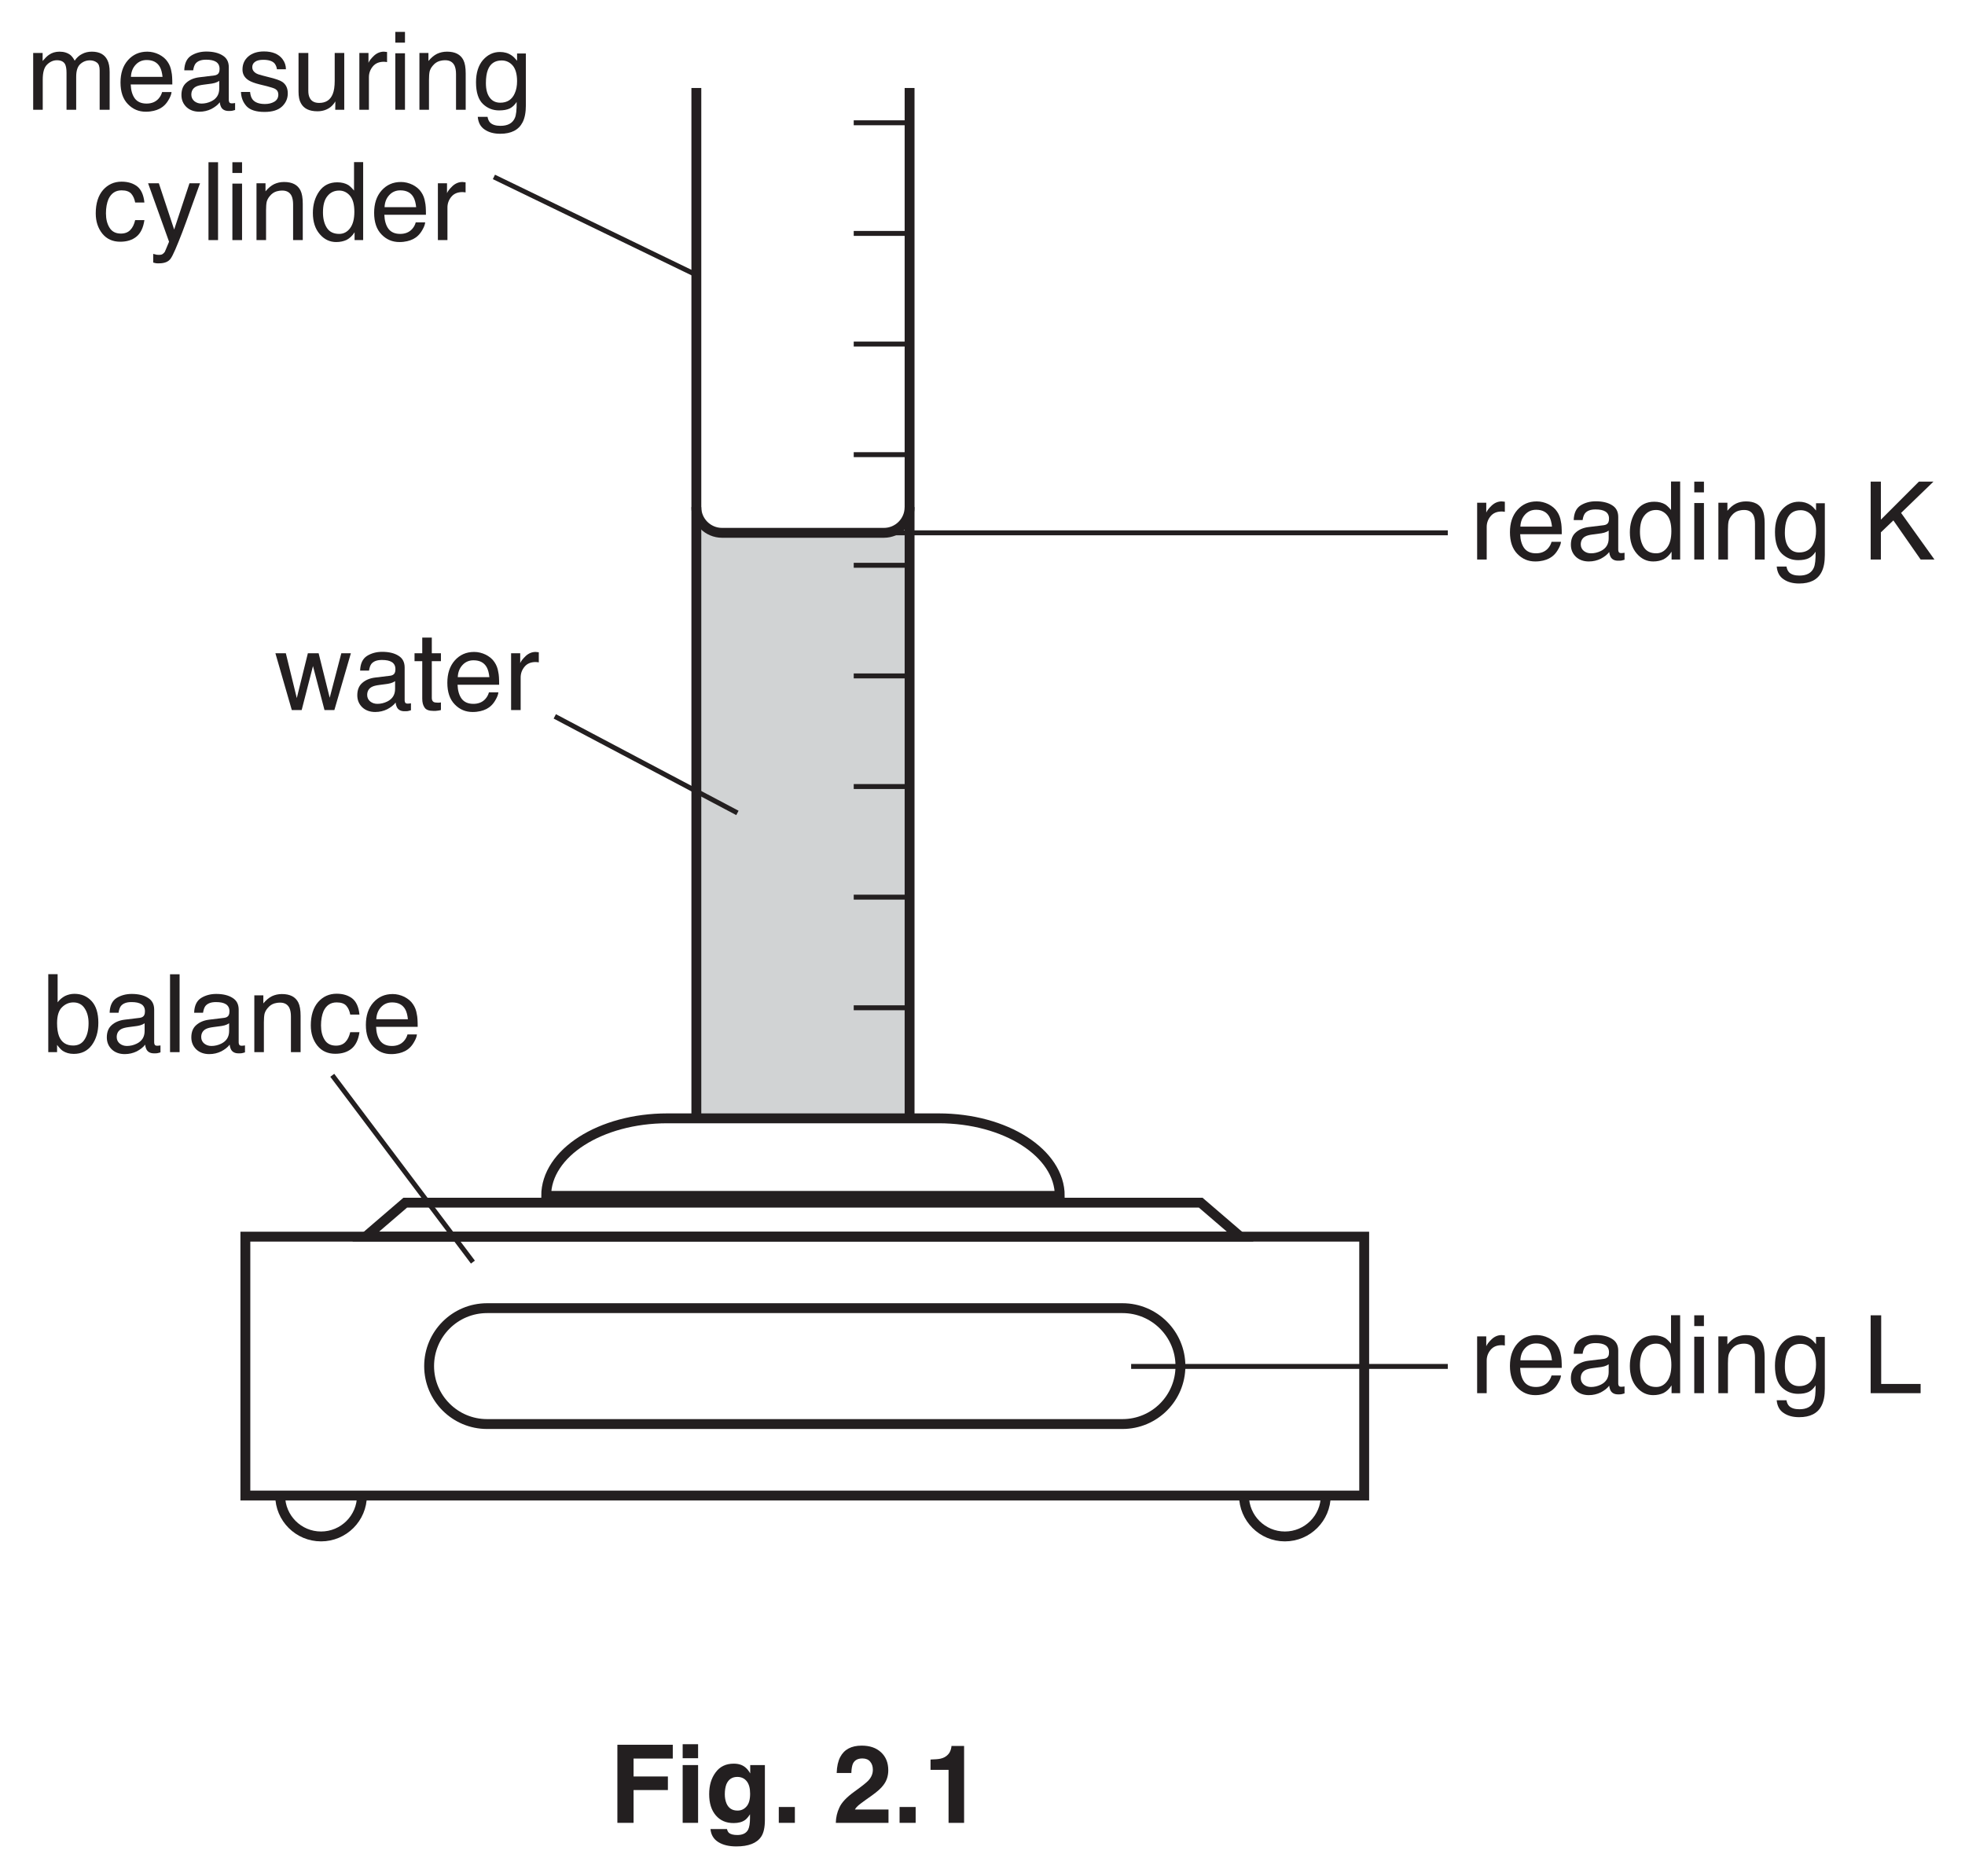
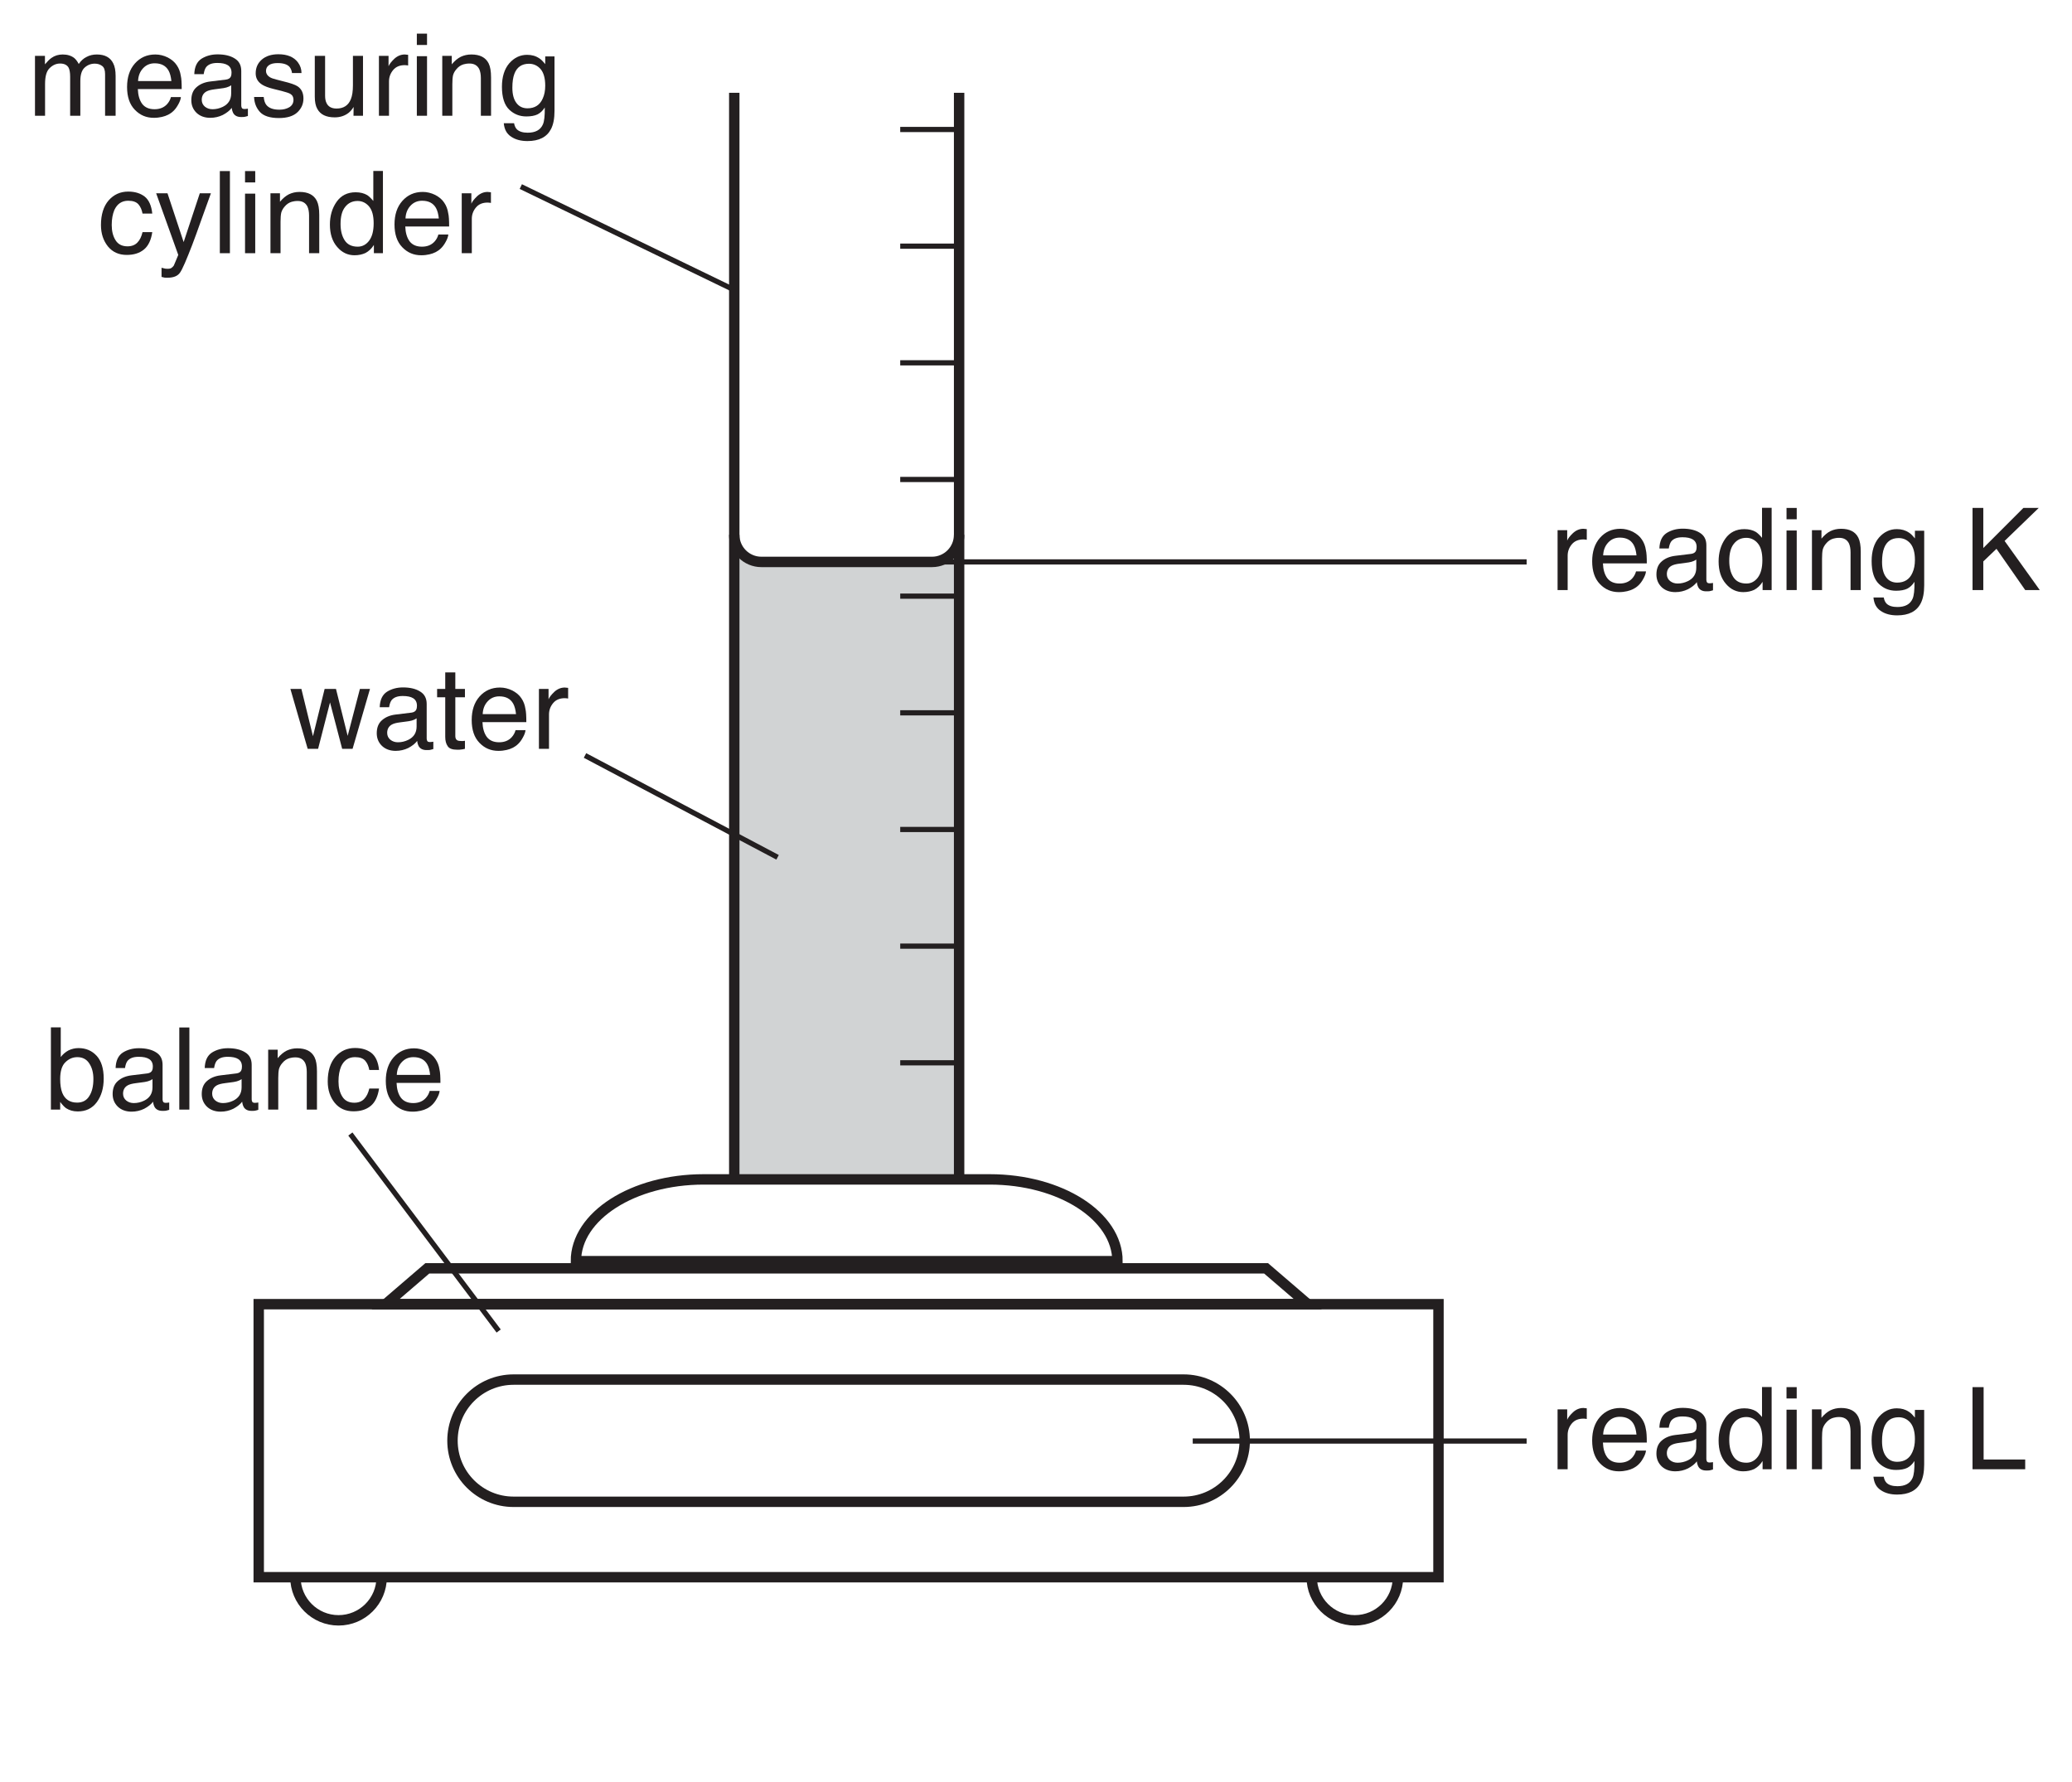
- <svg xmlns="http://www.w3.org/2000/svg" xmlns:xlink="http://www.w3.org/1999/xlink" data-id="0625_2017FM_32_q02_fig2-1" data-width-mm="70.2" data-height-mm="67.03" data-measure="false" data-source="0625/32 FM 2017 p3" version="1.1" width="199" height="190" viewBox="0 0 199 190">
+ <svg xmlns="http://www.w3.org/2000/svg" xmlns:xlink="http://www.w3.org/1999/xlink" data-id="0625_2017FM_32_q02_fig2-1" data-width-mm="70.2" data-height-mm="60.35" data-measure="false" data-source="0625/32 FM 2017 p3" version="1.1" width="199" height="171.073" viewBox="0 0 199 171.073">
  <defs>
    <clipPath id="clip_1">
-       <path transform="matrix(1,0,0,-1,-217,741.89)" d="M217 551.89H416V741.89H217Z" />
+       <path transform="matrix(1,0,0,-1,-217,741.89)" d="M217 570.816H416V741.89H217Z" />
    </clipPath>
    <clipPath id="clip_2">
      <path transform="matrix(1,0,0,-1,-217,741.89)" d="M0 0H595.276V841.89H0Z" />
    </clipPath>
    <clipPath id="clip_3">
      <path transform="matrix(1,0,0,-1,-217,741.89)" d="M0 0H595.276V841.89H0Z" />
    </clipPath>
    <clipPath id="clip_4">
      <path transform="matrix(1,0,0,-1,-217,741.89)" d="M216.074 583.276H418.887V740.81H216.074Z" />
    </clipPath>
    <clipPath id="clip_5">
      <path transform="matrix(1,0,0,-1,-217,741.89)" d="M216.074 583.276H418.887V740.81H216.074Z" />
    </clipPath>
    <path id="font_6_80" d="M.064 .523H.151V.449C.172 .474 .191 .493 .208 .505 .236 .525 .269 .535 .306 .535 .348 .535 .381 .524 .407 .504 .421 .492 .434 .475 .446 .452 .465 .480 .488 .501 .515 .514 .541 .528 .571 .535 .604 .535 .674 .535 .722 .509 .747 .458 .761 .431 .768 .394 .768 .348V0H.676V.363C.676 .398 .668 .422 .650 .435 .633 .448 .611 .455 .586 .455 .552 .455 .522 .443 .497 .420 .472 .397 .460 .358 .460 .304V0H.371V.341C.371 .377 .366 .403 .358 .419 .345 .443 .320 .456 .283 .456 .250 .456 .220 .443 .193 .417 .165 .391 .152 .345 .152 .277V0H.064V.523Z" />
    <path id="font_6_72" d="M.282 .535C.319 .535 .355 .526 .390 .509 .424 .491 .451 .469 .469 .441 .487 .415 .499 .384 .504 .349 .510 .325 .512 .286 .512 .233H.129C.131 .180 .143 .137 .166 .105 .190 .073 .226 .057 .275 .057 .321 .057 .358 .072 .385 .102 .401 .120 .412 .140 .418 .163H.505C.503 .143 .495 .122 .482 .099 .469 .075 .455 .056 .439 .041 .412 .015 .379-.001 .340-.010 .319-.015 .295-.018 .268-.018 .203-.018 .148 .005 .103 .052 .057 .099 .035 .166 .035 .251 .035 .335 .057 .404 .103 .456 .149 .508 .208 .535 .282 .535M.422 .303C.418 .341 .410 .372 .397 .395 .373 .437 .333 .458 .276 .458 .236 .458 .202 .444 .175 .415 .147 .385 .133 .348 .131 .303H.422M.273 .536V.536Z" />
    <path id="font_6_68" d="M.131 .139C.131 .114 .141 .094 .159 .079 .178 .064 .200 .057 .225 .057 .256 .057 .286 .064 .315 .078 .364 .102 .388 .141 .388 .195V.266C.377 .258 .364 .252 .347 .247 .330 .243 .313 .239 .297 .238L.244 .231C.212 .227 .188 .221 .172 .212 .145 .197 .131 .172 .131 .139M.344 .316C.364 .319 .378 .327 .385 .342 .389 .350 .391 .361 .391 .376 .391 .406 .380 .427 .359 .441 .337 .455 .307 .461 .267 .461 .221 .461 .189 .449 .169 .424 .159 .410 .152 .390 .148 .363H.066C.068 .427 .089 .472 .129 .498 .169 .523 .216 .536 .269 .536 .331 .536 .381 .524 .419 .500 .457 .477 .476 .441 .476 .391V.089C.476 .080 .478 .073 .482 .067 .485 .062 .493 .059 .505 .059 .509 .059 .514 .059 .519 .060 .523 .060 .529 .061 .534 .062V-.002C.520-.006 .510-.009 .503-.010 .496-.011 .486-.011 .474-.011 .443-.011 .421-.000 .408 .020 .401 .032 .395 .048 .393 .069 .375 .045 .349 .025 .315 .007 .282-.009 .245-.018 .205-.018 .156-.018 .116-.003 .086 .025 .055 .055 .040 .092 .040 .136 .040 .185 .055 .223 .085 .249 .115 .276 .155 .293 .204 .299L.344 .316M.271 .536V.536Z" />
    <path id="font_6_86" d="M.116 .164C.119 .134 .126 .112 .138 .096 .160 .067 .199 .053 .253 .053 .286 .053 .315 .060 .339 .074 .364 .089 .376 .111 .376 .140 .376 .163 .367 .180 .347 .192 .334 .199 .309 .207 .271 .217L.202 .234C.157 .245 .124 .258 .103 .271 .065 .295 .046 .328 .046 .370 .046 .420 .064 .460 .100 .491 .135 .521 .183 .537 .244 .537 .322 .537 .379 .513 .414 .467 .436 .438 .446 .406 .446 .373H.363C.361 .392 .354 .410 .342 .426 .322 .449 .287 .460 .237 .460 .204 .460 .178 .454 .161 .441 .144 .429 .136 .412 .136 .391 .136 .369 .147 .351 .169 .337 .182 .329 .202 .322 .227 .316L.285 .301C.348 .286 .391 .271 .412 .257 .446 .234 .463 .199 .463 .151 .463 .104 .446 .064 .410 .030 .375-.003 .321-.020 .249-.020 .171-.020 .116-.002 .084 .032 .051 .068 .034 .111 .032 .164H.116M.246 .536V.536Z" />
    <path id="font_6_88" d="M.152 .523V.175C.152 .149 .156 .127 .165 .110 .180 .079 .209 .063 .252 .063 .313 .063 .355 .090 .377 .145 .389 .174 .395 .215 .395 .266V.523H.483V0H.400L.401 .077C.389 .057 .375 .040 .358 .026 .325-.000 .284-.014 .236-.014 .162-.014 .111 .010 .084 .060 .069 .086 .062 .122 .062 .167V.523H.152M.272 .536V.536Z" />
    <path id="font_6_85" d="M.066 .523H.150V.432C.157 .450 .173 .471 .200 .497 .227 .522 .258 .535 .292 .535 .294 .535 .297 .534 .301 .534 .305 .534 .311 .533 .321 .532V.439C.316 .440 .311 .441 .306 .441 .302 .442 .297 .442 .292 .442 .248 .442 .214 .428 .190 .399 .166 .370 .154 .337 .154 .300V0H.066V.523Z" />
    <path id="font_6_76" d="M.064 .520H.153V0H.064V.520M.064 .717H.153V.618H.064V.717Z" />
    <path id="font_6_81" d="M.064 .523H.147V.449C.172 .479 .198 .501 .226 .515 .254 .528 .284 .535 .318 .535 .393 .535 .443 .509 .469 .457 .483 .429 .490 .388 .490 .335V0H.401V.329C.401 .361 .396 .387 .387 .407 .371 .439 .343 .456 .302 .456 .281 .456 .264 .453 .250 .449 .226 .442 .205 .428 .187 .406 .172 .389 .163 .371 .158 .353 .154 .334 .152 .308 .152 .274V0H.064V.523M.270 .536V.536Z" />
    <path id="font_6_74" d="M.249 .532C.290 .532 .325 .522 .356 .501 .373 .490 .389 .473 .407 .451V.518H.488V.042C.488-.024 .478-.076 .458-.115 .422-.186 .353-.221 .252-.221 .196-.221 .148-.209 .110-.183 .071-.158 .050-.119 .045-.065H.135C.139-.088 .147-.106 .160-.119 .180-.138 .211-.148 .254-.148 .321-.148 .365-.124 .386-.077 .399-.049 .404 .000 .403 .072 .386 .045 .365 .025 .340 .012 .315-.000 .282-.006 .242-.006 .185-.006 .135 .013 .093 .053 .051 .093 .029 .160 .029 .253 .029 .340 .051 .409 .093 .458 .136 .507 .188 .532 .249 .532M.407 .263C.407 .328 .393 .376 .367 .407 .340 .438 .306 .454 .265 .454 .203 .454 .160 .425 .138 .367 .126 .336 .120 .295 .120 .245 .120 .187 .132 .142 .156 .111 .179 .080 .212 .065 .252 .065 .315 .065 .360 .093 .385 .150 .400 .182 .407 .220 .407 .263M.259 .536V.536Z" />
    <path id="font_6_70" d="M.266 .538C.325 .538 .372 .523 .409 .495 .446 .466 .469 .416 .476 .346H.391C.385 .378 .374 .405 .355 .427 .336 .448 .307 .458 .266 .458 .210 .458 .170 .431 .145 .377 .130 .341 .122 .298 .122 .246 .122 .193 .133 .149 .155 .114 .177 .078 .212 .060 .260 .060 .296 .060 .325 .071 .346 .093 .368 .115 .382 .146 .391 .184H.476C.466 .115 .442 .064 .403 .032 .364 .000 .314-.015 .253-.015 .185-.015 .130 .009 .089 .059 .049 .109 .028 .171 .028 .246 .028 .338 .051 .410 .095 .461 .140 .512 .197 .538 .266 .538M.252 .536V.536Z" />
    <path id="font_6_92" d="M.391 .523H.488C.475 .489 .448 .413 .405 .293 .373 .203 .347 .130 .325 .073 .274-.059 .239-.141 .218-.170 .197-.200 .161-.214 .110-.214 .098-.214 .088-.214 .082-.213 .075-.212 .067-.210 .057-.207V-.127C.072-.131 .083-.134 .090-.135 .097-.136 .103-.136 .108-.136 .125-.136 .137-.134 .144-.128 .152-.123 .158-.116 .164-.108 .165-.106 .171-.092 .181-.068 .191-.044 .199-.026 .203-.015L.010 .523H.109L.25 .097 .391 .523M.249 .536V.536Z" />
    <path id="font_6_79" d="M.066 .717H.154V0H.066V.717Z" />
    <path id="font_6_71" d="M.120 .255C.120 .199 .131 .152 .155 .114 .179 .076 .217 .057 .270 .057 .310 .057 .344 .075 .370 .110 .396 .145 .409 .195 .409 .261 .409 .327 .396 .376 .369 .408 .342 .440 .308 .456 .269 .456 .224 .456 .188 .439 .161 .405 .133 .371 .120 .321 .120 .255M.252 .532C.292 .532 .326 .523 .353 .507 .368 .497 .386 .480 .406 .456V.718H.490V0H.411V.072C.391 .040 .366 .017 .338 .002 .310-.011 .278-.018 .242-.018 .184-.018 .133 .005 .091 .054 .048 .103 .027 .169 .027 .250 .027 .326 .046 .392 .085 .448 .124 .504 .180 .532 .252 .532Z" />
    <path id="font_6_90" d="M.104 .523 .205 .110 .307 .523H.406L.508 .113 .615 .523H.703L.551 0H.460L.354 .405 .250 0H.159L.008 .523H.104Z" />
    <path id="font_6_87" d="M.082 .667H.170V.523H.254V.450H.170V.110C.170 .092 .177 .079 .189 .073 .196 .070 .207 .068 .223 .068 .227 .068 .232 .068 .237 .068 .242 .068 .247 .069 .254 .070V0C.244-.003 .233-.005 .222-.006 .211-.008 .200-.008 .187-.008 .146-.008 .118 .001 .104 .022 .089 .043 .082 .070 .082 .104V.450H.011V.523H.082V.667Z" />
    <path id="font_6_3" d="" />
    <path id="font_6_46" d="M.076 .717H.170V.367L.520 .717H.654L.356 .429 .663 0H.536L.285 .360 .170 .250V0H.076V.717Z" />
    <path id="font_6_69" d="M.057 .718H.143V.459C.162 .484 .185 .503 .211 .517 .238 .530 .267 .537 .298 .537 .363 .537 .416 .514 .457 .469 .497 .425 .518 .359 .518 .271 .518 .188 .498 .120 .458 .065 .417 .010 .362-.016 .291-.016 .251-.016 .218-.006 .190 .012 .174 .023 .157 .042 .138 .067V0H.057V.718M.286 .061C.333 .061 .369 .080 .392 .118 .416 .155 .428 .205 .428 .267 .428 .322 .416 .367 .392 .403 .369 .439 .334 .458 .288 .458 .248 .458 .213 .443 .183 .413 .153 .384 .138 .335 .138 .267 .138 .218 .144 .178 .156 .147 .179 .090 .222 .061 .286 .061Z" />
    <path id="font_6_47" d="M.076 .717H.173V.085H.536V0H.076V.717Z" />
-     <path id="font_7_41" d="M.076 .719H.586V.592H.225V.427H.541V.302H.225V0H.076V.719Z" />
-     <path id="font_7_76" d="M.208 .595H.066V.724H.208V.595M.066 .532H.208V0H.066V.532Z" />
-     <path id="font_7_74" d="M.293 .113C.326 .113 .353 .125 .375 .150 .398 .175 .409 .214 .409 .268 .409 .319 .399 .357 .377 .384 .356 .410 .327 .423 .291 .423 .243 .423 .209 .400 .190 .354 .181 .330 .176 .299 .176 .263 .176 .232 .181 .205 .191 .180 .210 .135 .244 .113 .293 .113M.258 .545C.285 .545 .308 .541 .328 .533 .362 .519 .389 .493 .410 .455V.532H.545V.027C.545-.041 .534-.093 .511-.127 .471-.187 .395-.217 .282-.217 .214-.217 .159-.204 .116-.177 .073-.150 .049-.110 .044-.057H.196C.200-.074 .206-.085 .215-.093 .230-.105 .255-.112 .291-.112 .341-.112 .374-.095 .391-.062 .402-.040 .408-.004 .408 .045V.079C.394 .057 .380 .040 .365 .028 .337 .007 .301-.002 .257-.002 .188-.002 .134 .021 .093 .069 .052 .117 .032 .182 .032 .264 .032 .344 .051 .410 .091 .464 .130 .518 .186 .545 .258 .545M.303 .545V.545Z" />
-     <path id="font_7_17" d="M.062 .146H.210V0H.062V.146Z" />
-     <path id="font_7_3" d="" />
-     <path id="font_7_21" d="M.031 0C.032 .050 .043 .097 .063 .139 .083 .186 .130 .236 .204 .289 .268 .335 .310 .368 .329 .388 .358 .418 .372 .452 .372 .489 .372 .519 .364 .544 .347 .564 .331 .583 .307 .593 .276 .593 .234 .593 .205 .578 .189 .546 .181 .528 .175 .499 .174 .459H.039C.041 .520 .052 .568 .071 .605 .108 .676 .174 .711 .269 .711 .344 .711 .403 .691 .448 .649 .492 .608 .514 .553 .514 .484 .514 .432 .499 .385 .467 .345 .447 .318 .413 .288 .366 .254L.311 .215C.276 .190 .252 .172 .239 .161 .226 .150 .215 .137 .207 .123H.516V0H.031Z" />
-     <path id="font_7_20" d="M.069 .488V.583C.113 .584 .144 .587 .161 .591 .189 .597 .212 .610 .229 .628 .242 .641 .251 .658 .257 .679 .260 .692 .262 .701 .262 .708H.378V0H.235V.488H.069Z" />
-     <clipPath id="clip_8">
+     <clipPath id="clip_7">
      <path transform="matrix(1,0,0,-1,-217,741.889)" d="M238.844 362.927H424.906V516.067H238.844Z" />
    </clipPath>
  </defs>
  <g clip-path="url(#clip_1)">
    <g clip-path="url(#clip_2)">
      <g clip-path="url(#clip_3)" />
      <g clip-path="url(#clip_4)">
        <path transform="matrix(1,0,0,-1,70.521,51.361)" d="M0 0C0-1.439 1.167-2.605 2.605-2.605H18.99C20.429-2.605 21.596-1.439 21.596 0V-61.76H0Z" fill="#d1d3d4" />
        <path transform="matrix(1,0,0,-1,138.155,151.472)" stroke-width="1" stroke-linecap="butt" stroke-miterlimit="4" stroke-linejoin="miter" fill="none" stroke="#231f20" d="M0 0H-113.306V26.221H0Z" />
        <path transform="matrix(1,0,0,-1,125.604,125.251)" stroke-width="1" stroke-linecap="butt" stroke-miterlimit="4" stroke-linejoin="miter" fill="none" stroke="#231f20" d="M0 0H-88.57L-84.565 3.441H-4.005L0 0Z" />
        <path transform="matrix(1,0,0,-1,107.325,121.121)" stroke-width="1" stroke-linecap="butt" stroke-miterlimit="4" stroke-linejoin="miter" fill="none" stroke="#231f20" d="M0 0C0 4.338-5.49 7.854-12.263 7.854H-39.75C-46.522 7.854-52.013 4.338-52.013 0H0Z" />
        <path transform="matrix(1,0,0,-1,70.521,113.121)" stroke-width="1" stroke-linecap="butt" stroke-miterlimit="4" stroke-linejoin="miter" fill="none" stroke="#231f20" d="M0 0V104.209" />
        <path transform="matrix(1,0,0,-1,92.116,113.121)" stroke-width="1" stroke-linecap="butt" stroke-miterlimit="4" stroke-linejoin="miter" fill="none" stroke="#231f20" d="M0 0V104.209" />
        <path transform="matrix(1,0,0,-1,92.116,51.361)" stroke-width="1" stroke-linecap="butt" stroke-miterlimit="4" stroke-linejoin="miter" fill="none" stroke="#231f20" d="M0 0C0-1.439-1.167-2.605-2.605-2.605H-18.99C-20.429-2.605-21.596-1.439-21.596 0" />
        <path transform="matrix(1,0,0,-1,91.976,12.436)" stroke-width=".5" stroke-linecap="butt" stroke-miterlimit="10" stroke-linejoin="miter" fill="none" stroke="#231f20" d="M0 0H-5.517" />
        <path transform="matrix(1,0,0,-1,91.976,23.641)" stroke-width=".5" stroke-linecap="butt" stroke-miterlimit="10" stroke-linejoin="miter" fill="none" stroke="#231f20" d="M0 0H-5.517" />
        <path transform="matrix(1,0,0,-1,91.976,34.844)" stroke-width=".5" stroke-linecap="butt" stroke-miterlimit="10" stroke-linejoin="miter" fill="none" stroke="#231f20" d="M0 0H-5.517" />
        <path transform="matrix(1,0,0,-1,91.976,46.048)" stroke-width=".5" stroke-linecap="butt" stroke-miterlimit="10" stroke-linejoin="miter" fill="none" stroke="#231f20" d="M0 0H-5.517" />
        <path transform="matrix(1,0,0,-1,91.976,57.253)" stroke-width=".5" stroke-linecap="butt" stroke-miterlimit="10" stroke-linejoin="miter" fill="none" stroke="#231f20" d="M0 0H-5.517" />
        <path transform="matrix(1,0,0,-1,91.976,68.458)" stroke-width=".5" stroke-linecap="butt" stroke-miterlimit="10" stroke-linejoin="miter" fill="none" stroke="#231f20" d="M0 0H-5.517" />
        <path transform="matrix(1,0,0,-1,91.976,79.662)" stroke-width=".5" stroke-linecap="butt" stroke-miterlimit="10" stroke-linejoin="miter" fill="none" stroke="#231f20" d="M0 0H-5.517" />
        <path transform="matrix(1,0,0,-1,91.976,90.865)" stroke-width=".5" stroke-linecap="butt" stroke-miterlimit="10" stroke-linejoin="miter" fill="none" stroke="#231f20" d="M0 0H-5.517" />
        <path transform="matrix(1,0,0,-1,91.976,102.070)" stroke-width=".5" stroke-linecap="butt" stroke-miterlimit="10" stroke-linejoin="miter" fill="none" stroke="#231f20" d="M0 0H-5.517" />
        <path transform="matrix(1,0,0,-1,91.976,113.274)" stroke-width=".5" stroke-linecap="butt" stroke-miterlimit="10" stroke-linejoin="miter" fill="none" stroke="#231f20" d="M0 0H-5.517" />
        <path transform="matrix(1,0,0,-1,113.677,144.230)" stroke-width="1" stroke-linecap="butt" stroke-miterlimit="4" stroke-linejoin="miter" fill="none" stroke="#231f20" d="M0 0C3.241 0 5.869 2.627 5.869 5.869 5.869 9.11 3.241 11.737 0 11.737H-64.351C-67.592 11.737-70.219 9.11-70.219 5.869-70.219 2.627-67.592 0-64.351 0H0Z" />
        <path transform="matrix(1,0,0,-1,36.655,151.473)" stroke-width="1" stroke-linecap="butt" stroke-miterlimit="4" stroke-linejoin="miter" fill="none" stroke="#231f20" d="M0 0C0-2.287-1.854-4.141-4.141-4.141-6.427-4.141-8.281-2.287-8.281 0" />
        <path transform="matrix(1,0,0,-1,125.982,151.473)" stroke-width="1" stroke-linecap="butt" stroke-miterlimit="4" stroke-linejoin="miter" fill="none" stroke="#231f20" d="M0 0C0-2.287 1.854-4.141 4.141-4.141 6.427-4.141 8.281-2.287 8.281 0" />
      </g>
      <g clip-path="url(#clip_5)">
        <use data-text="m" xlink:href="#font_6_80" transform="matrix(11,0,0,-11,2.656,11.117)" fill="#231f20" />
        <use data-text="e" xlink:href="#font_6_72" transform="matrix(11,0,0,-11,11.819,11.117)" fill="#231f20" />
        <use data-text="a" xlink:href="#font_6_68" transform="matrix(11,0,0,-11,17.935,11.117)" fill="#231f20" />
        <use data-text="s" xlink:href="#font_6_86" transform="matrix(11,0,0,-11,24.051,11.117)" fill="#231f20" />
        <use data-text="u" xlink:href="#font_6_88" transform="matrix(11,0,0,-11,29.551,11.117)" fill="#231f20" />
        <use data-text="r" xlink:href="#font_6_85" transform="matrix(11,0,0,-11,35.667,11.117)" fill="#231f20" />
        <use data-text="i" xlink:href="#font_6_76" transform="matrix(11,0,0,-11,39.330,11.117)" fill="#231f20" />
        <use data-text="n" xlink:href="#font_6_81" transform="matrix(11,0,0,-11,41.772,11.117)" fill="#231f20" />
        <use data-text="g" xlink:href="#font_6_74" transform="matrix(11,0,0,-11,47.888,11.117)" fill="#231f20" />
      </g>
      <use data-text="c" xlink:href="#font_6_70" transform="matrix(11,0,0,-11,9.388,24.317)" fill="#231f20" />
      <use data-text="y" xlink:href="#font_6_92" transform="matrix(11,0,0,-11,14.888,24.317)" fill="#231f20" />
      <use data-text="l" xlink:href="#font_6_79" transform="matrix(11,0,0,-11,20.388,24.317)" fill="#231f20" />
      <use data-text="i" xlink:href="#font_6_76" transform="matrix(11,0,0,-11,22.830,24.317)" fill="#231f20" />
      <use data-text="n" xlink:href="#font_6_81" transform="matrix(11,0,0,-11,25.272,24.317)" fill="#231f20" />
      <use data-text="d" xlink:href="#font_6_71" transform="matrix(11,0,0,-11,31.388,24.317)" fill="#231f20" />
      <use data-text="e" xlink:href="#font_6_72" transform="matrix(11,0,0,-11,37.504,24.317)" fill="#231f20" />
      <use data-text="r" xlink:href="#font_6_85" transform="matrix(11,0,0,-11,43.620,24.317)" fill="#231f20" />
      <use data-text="w" xlink:href="#font_6_90" transform="matrix(11,0,0,-11,27.802,71.914)" fill="#231f20" />
      <use data-text="a" xlink:href="#font_6_68" transform="matrix(11,0,0,-11,35.744,71.914)" fill="#231f20" />
      <use data-text="t" xlink:href="#font_6_87" transform="matrix(11,0,0,-11,41.860,71.914)" fill="#231f20" />
      <use data-text="e" xlink:href="#font_6_72" transform="matrix(11,0,0,-11,44.918,71.914)" fill="#231f20" />
      <use data-text="r" xlink:href="#font_6_85" transform="matrix(11,0,0,-11,51.034,71.914)" fill="#231f20" />
      <use data-text="r" xlink:href="#font_6_85" transform="matrix(11,0,0,-11,148.868,56.668)" fill="#231f20" />
      <use data-text="e" xlink:href="#font_6_72" transform="matrix(11,0,0,-11,152.531,56.668)" fill="#231f20" />
      <use data-text="a" xlink:href="#font_6_68" transform="matrix(11,0,0,-11,158.647,56.668)" fill="#231f20" />
      <use data-text="d" xlink:href="#font_6_71" transform="matrix(11,0,0,-11,164.763,56.668)" fill="#231f20" />
      <use data-text="i" xlink:href="#font_6_76" transform="matrix(11,0,0,-11,170.879,56.668)" fill="#231f20" />
      <use data-text="n" xlink:href="#font_6_81" transform="matrix(11,0,0,-11,173.321,56.668)" fill="#231f20" />
      <use data-text="g" xlink:href="#font_6_74" transform="matrix(11,0,0,-11,179.437,56.668)" fill="#231f20" />
      <use data-text="K" xlink:href="#font_6_46" transform="matrix(11,0,0,-11,188.611,56.668)" fill="#231f20" />
      <use data-text="b" xlink:href="#font_6_69" transform="matrix(11,0,0,-11,4.262,106.564)" fill="#231f20" />
      <use data-text="a" xlink:href="#font_6_68" transform="matrix(11,0,0,-11,10.378,106.564)" fill="#231f20" />
      <use data-text="l" xlink:href="#font_6_79" transform="matrix(11,0,0,-11,16.494,106.564)" fill="#231f20" />
      <use data-text="a" xlink:href="#font_6_68" transform="matrix(11,0,0,-11,18.936,106.564)" fill="#231f20" />
      <use data-text="n" xlink:href="#font_6_81" transform="matrix(11,0,0,-11,25.052,106.564)" fill="#231f20" />
      <use data-text="c" xlink:href="#font_6_70" transform="matrix(11,0,0,-11,31.168,106.564)" fill="#231f20" />
      <use data-text="e" xlink:href="#font_6_72" transform="matrix(11,0,0,-11,36.668,106.564)" fill="#231f20" />
      <path transform="matrix(1,0,0,-1,47.894,127.828)" stroke-width=".5" stroke-linecap="butt" stroke-miterlimit="10" stroke-linejoin="miter" fill="none" stroke="#231f20" d="M0 0-14.244 18.92" />
      <path transform="matrix(1,0,0,-1,74.680,82.334)" stroke-width=".5" stroke-linecap="butt" stroke-miterlimit="10" stroke-linejoin="miter" fill="none" stroke="#231f20" d="M0 0-18.495 9.779" />
      <path transform="matrix(1,0,0,-1,70.216,27.698)" stroke-width=".5" stroke-linecap="butt" stroke-miterlimit="10" stroke-linejoin="miter" fill="none" stroke="#231f20" d="M0 0-20.196 9.779" />
      <path transform="matrix(1,0,0,-1,89.500,53.965)" stroke-width=".5" stroke-linecap="butt" stroke-miterlimit="10" stroke-linejoin="miter" fill="none" stroke="#231f20" d="M0 0H57.121" />
      <use data-text="r" xlink:href="#font_6_85" transform="matrix(11,0,0,-11,148.867,141.104)" fill="#231f20" />
      <use data-text="e" xlink:href="#font_6_72" transform="matrix(11,0,0,-11,152.53,141.104)" fill="#231f20" />
      <use data-text="a" xlink:href="#font_6_68" transform="matrix(11,0,0,-11,158.646,141.104)" fill="#231f20" />
      <use data-text="d" xlink:href="#font_6_71" transform="matrix(11,0,0,-11,164.762,141.104)" fill="#231f20" />
      <use data-text="i" xlink:href="#font_6_76" transform="matrix(11,0,0,-11,170.877,141.104)" fill="#231f20" />
      <use data-text="n" xlink:href="#font_6_81" transform="matrix(11,0,0,-11,173.319,141.104)" fill="#231f20" />
      <use data-text="g" xlink:href="#font_6_74" transform="matrix(11,0,0,-11,179.435,141.104)" fill="#231f20" />
      <use data-text="L" xlink:href="#font_6_47" transform="matrix(11,0,0,-11,188.609,141.104)" fill="#231f20" />
      <path transform="matrix(1,0,0,-1,114.553,138.395)" stroke-width=".5" stroke-linecap="butt" stroke-miterlimit="10" stroke-linejoin="miter" fill="none" stroke="#231f20" d="M0 0H32.068" />
-       <use data-text="F" xlink:href="#font_7_41" transform="matrix(11,0,0,-11,61.688,184.622)" fill="#231f20" />
-       <use data-text="i" xlink:href="#font_7_76" transform="matrix(11,0,0,-11,68.409,184.622)" fill="#231f20" />
-       <use data-text="g" xlink:href="#font_7_74" transform="matrix(11,0,0,-11,71.467,184.622)" fill="#231f20" />
-       <use data-text="." xlink:href="#font_7_17" transform="matrix(11,0,0,-11,78.188,184.622)" fill="#231f20" />
-       <use data-text="2" xlink:href="#font_7_21" transform="matrix(11,0,0,-11,84.304,184.622)" fill="#231f20" />
-       <use data-text="." xlink:href="#font_7_17" transform="matrix(11,0,0,-11,90.420,184.622)" fill="#231f20" />
-       <use data-text="1" xlink:href="#font_7_20" transform="matrix(11,0,0,-11,93.478,184.622)" fill="#231f20" />
-       <g clip-path="url(#clip_8)" />
+       <g clip-path="url(#clip_7)" />
    </g>
  </g>
</svg>
